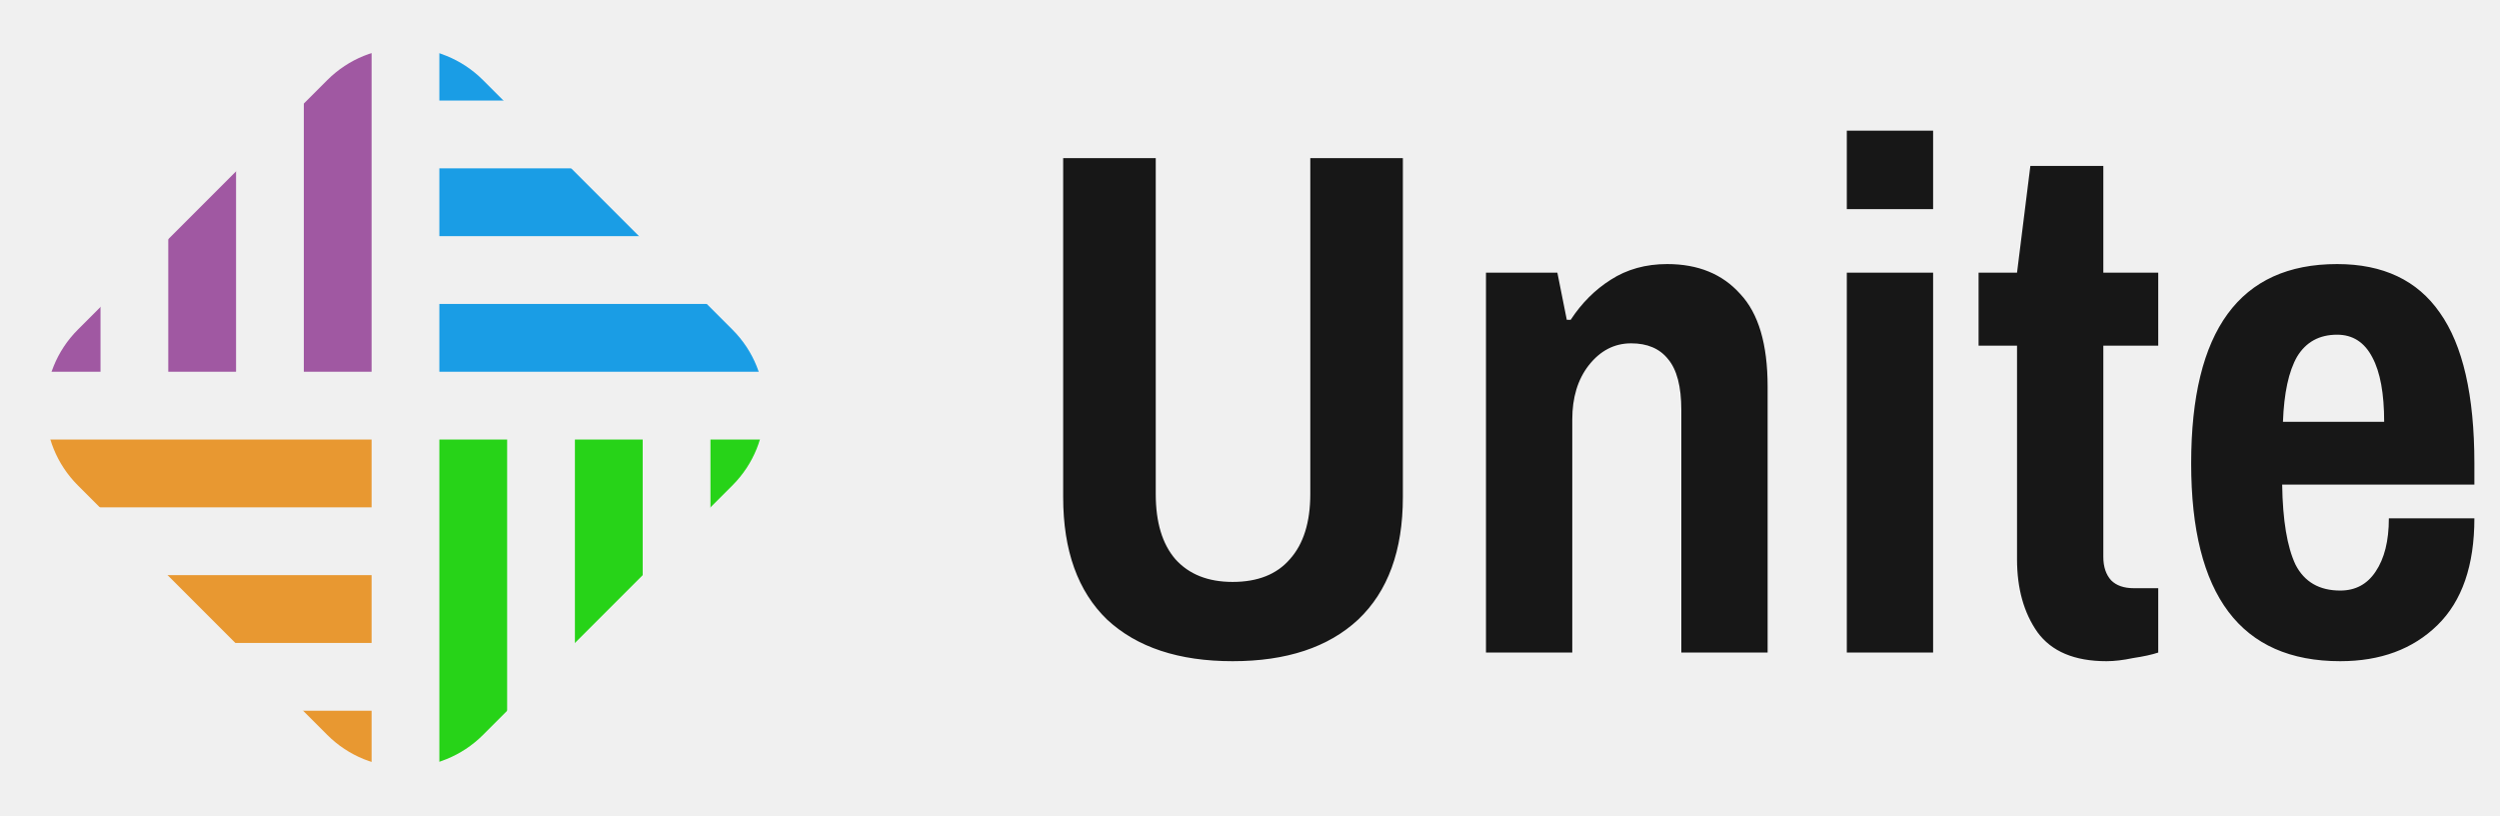
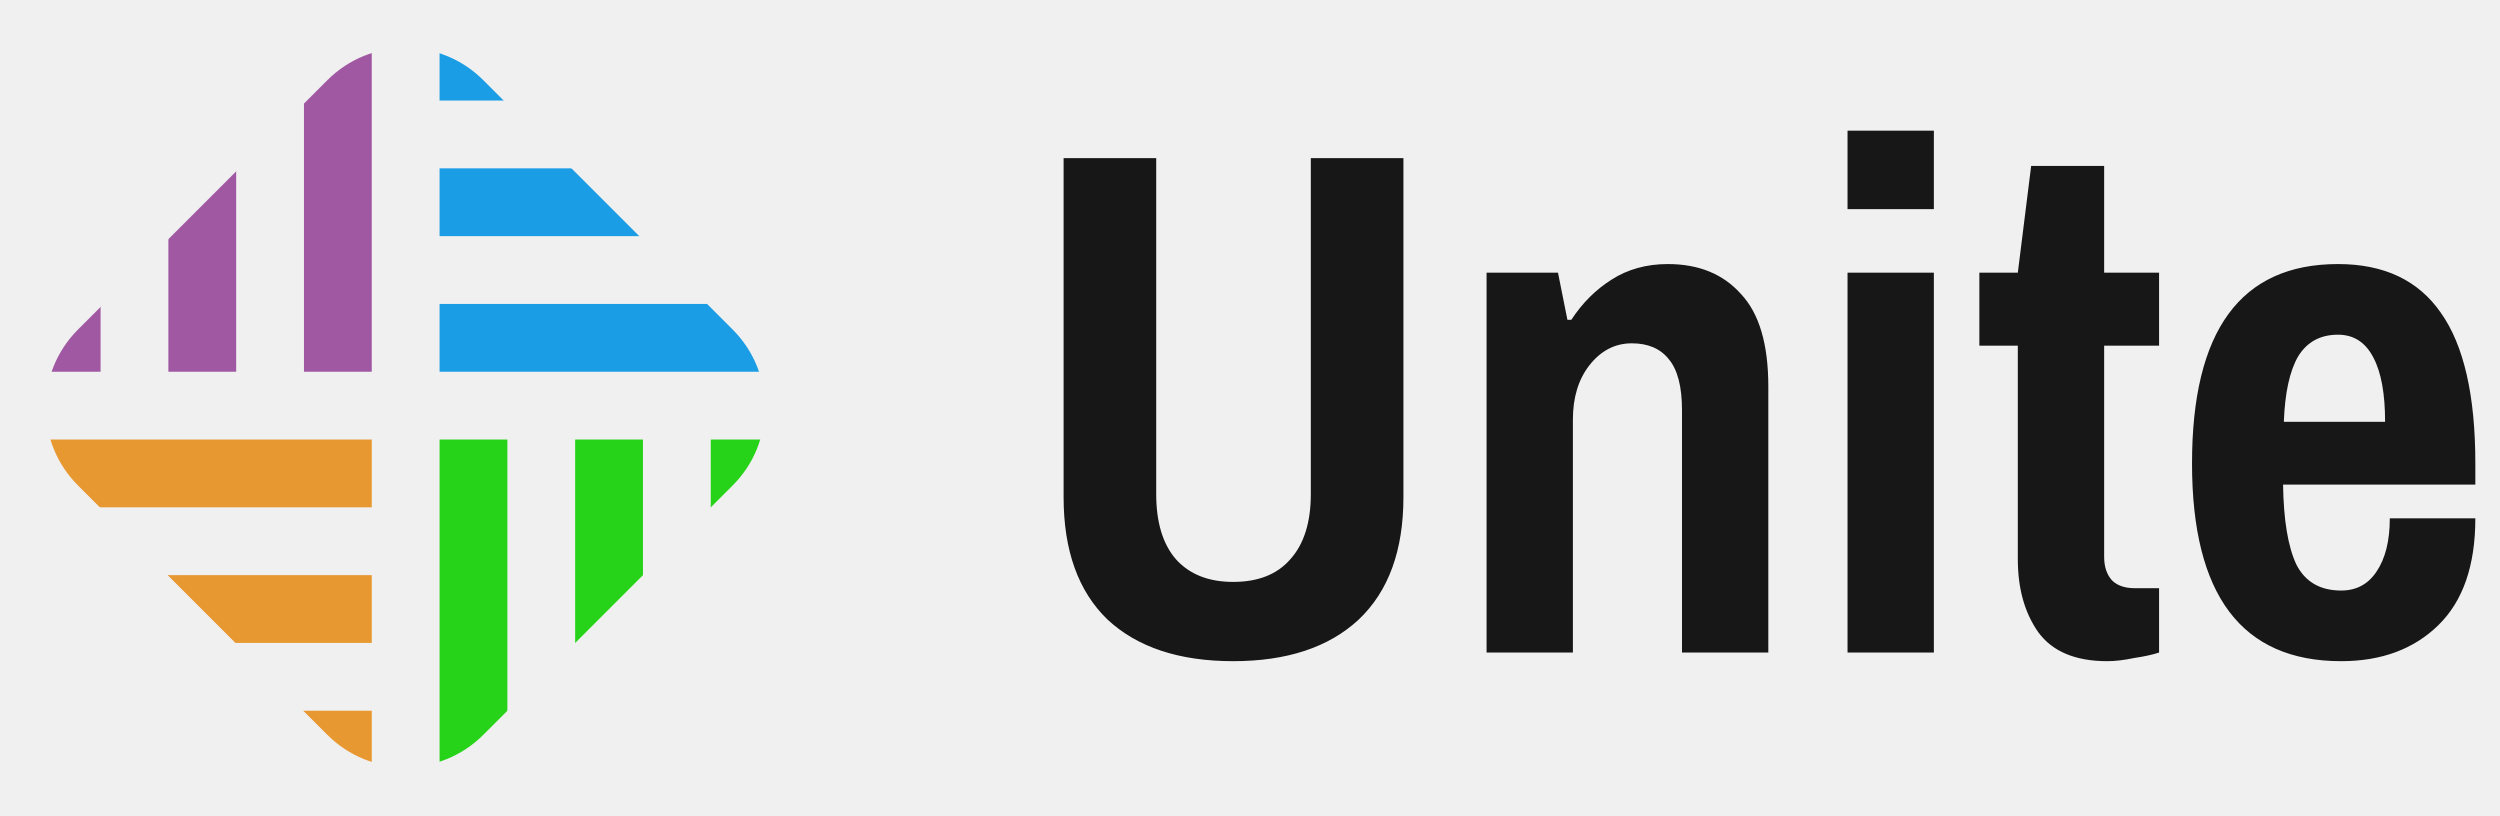
- <svg xmlns="http://www.w3.org/2000/svg" width="567" height="185" viewBox="0 0 567 185" fill="none">
+ <svg xmlns="http://www.w3.org/2000/svg" width="236" height="77" viewBox="0 0 567 185" fill="none">
  <mask id="mask0_768_511" maskUnits="userSpaceOnUse" x="10" y="10" width="164" height="164">
    <path d="M74.246 18.178L17.678 74.746C7.915 84.509 7.915 100.338 17.678 110.101L74.246 166.67C84.009 176.433 99.838 176.433 109.602 166.67L166.17 110.101C175.933 100.338 175.933 84.509 166.17 74.746L109.602 18.178C99.838 8.415 84.009 8.415 74.246 18.178Z" fill="white" />
  </mask>
  <g mask="url(#mask0_768_511)">
    <path d="M99.688 68.935V84.311L245 84.311V68.935L99.688 68.935Z" fill="#1A9DE5" />
    <path d="M99.688 38.181V53.558L244.999 53.558V38.181L99.688 38.181Z" fill="#1A9DE5" />
    <path d="M99.688 7.427V22.804L244.999 22.804V7.427L99.688 7.427Z" fill="#1A9DE5" />
    <path d="M161.197 245H176.574L176.574 99.688H161.197L161.197 245Z" fill="#27D318" />
    <path d="M130.443 245H145.82L145.82 99.688H130.443L130.443 245Z" fill="#27D318" />
    <path d="M99.689 245H115.066L115.066 99.688H99.689L99.689 245Z" fill="#27D318" />
    <path d="M68.936 84.311H84.312L84.312 -61.001H68.936L68.936 84.311Z" fill="#A058A2" />
    <path d="M38.182 84.311H53.559L53.559 -61.001H38.182L38.182 84.311Z" fill="#A058A2" />
    <path d="M7.428 84.311H22.805L22.805 -61.001H7.428L7.428 84.311Z" fill="#A058A2" />
    <path d="M-61 161.196V176.573H84.312V161.196H-61Z" fill="#E89831" />
    <path d="M-61 130.442V145.819H84.312V130.442H-61Z" fill="#E89831" />
    <path d="M-61 99.688V115.065L84.312 115.065V99.688L-61 99.688Z" fill="#E89831" />
  </g>
  <path d="M318.298 112.756C318.298 124.86 314.916 134.116 308.152 140.524C301.388 146.813 291.895 149.958 279.672 149.958C267.449 149.958 257.956 146.813 251.192 140.524C244.547 134.116 241.224 124.86 241.224 112.756V35.86H262.228V112.044C262.228 118.452 263.711 123.377 266.678 126.818C269.763 130.259 274.095 131.98 279.672 131.98C285.368 131.98 289.699 130.259 292.666 126.818C295.751 123.377 297.294 118.452 297.294 112.044V35.86H318.298V112.756ZM378.274 59.89C385.275 59.89 390.793 62.145 394.828 66.654C398.981 71.045 401.058 78.046 401.058 87.658V148H381.478V92.998C381.478 87.658 380.469 83.801 378.452 81.428C376.553 79.055 373.765 77.868 370.086 77.868C366.289 77.868 363.085 79.529 360.474 82.852C357.982 86.056 356.736 90.15 356.736 95.134V148H337.156V61.848H353.354L355.49 72.528H356.38C358.872 68.731 361.898 65.705 365.458 63.45C369.137 61.077 373.409 59.89 378.274 59.89ZM419.025 29.63H438.605V47.43H419.025V29.63ZM419.025 61.848H438.605V148H419.025V61.848ZM489.684 78.402H477.224V126.284C477.224 128.539 477.817 130.319 479.004 131.624C480.191 132.811 481.911 133.404 484.166 133.404H489.684V148C488.26 148.475 486.361 148.89 483.988 149.246C481.733 149.721 479.716 149.958 477.936 149.958C470.697 149.958 465.476 147.763 462.272 143.372C459.187 138.981 457.644 133.463 457.644 126.818V78.402H448.922V61.848H457.644L460.67 37.64H477.224V61.848H489.684V78.402ZM530.264 59.89C540.707 59.89 548.479 63.569 553.582 70.926C558.803 78.283 561.414 89.675 561.414 105.102V109.908H517.804C517.923 117.977 518.931 124.029 520.83 128.064C522.847 131.98 526.229 133.938 530.976 133.938C534.417 133.938 537.087 132.514 538.986 129.666C541.003 126.699 542.012 122.665 542.012 117.562H561.414C561.414 128.242 558.625 136.311 553.048 141.77C547.471 147.229 540.113 149.958 530.976 149.958C508.429 149.958 497.156 135.006 497.156 105.102C497.156 74.961 508.192 59.89 530.264 59.89ZM530.264 75.91C526.229 75.91 523.203 77.571 521.186 80.894C519.287 84.217 518.219 89.141 517.982 95.668H540.944C540.944 89.26 540.054 84.395 538.274 81.072C536.494 77.631 533.824 75.91 530.264 75.91Z" fill="#171717" />
</svg>
